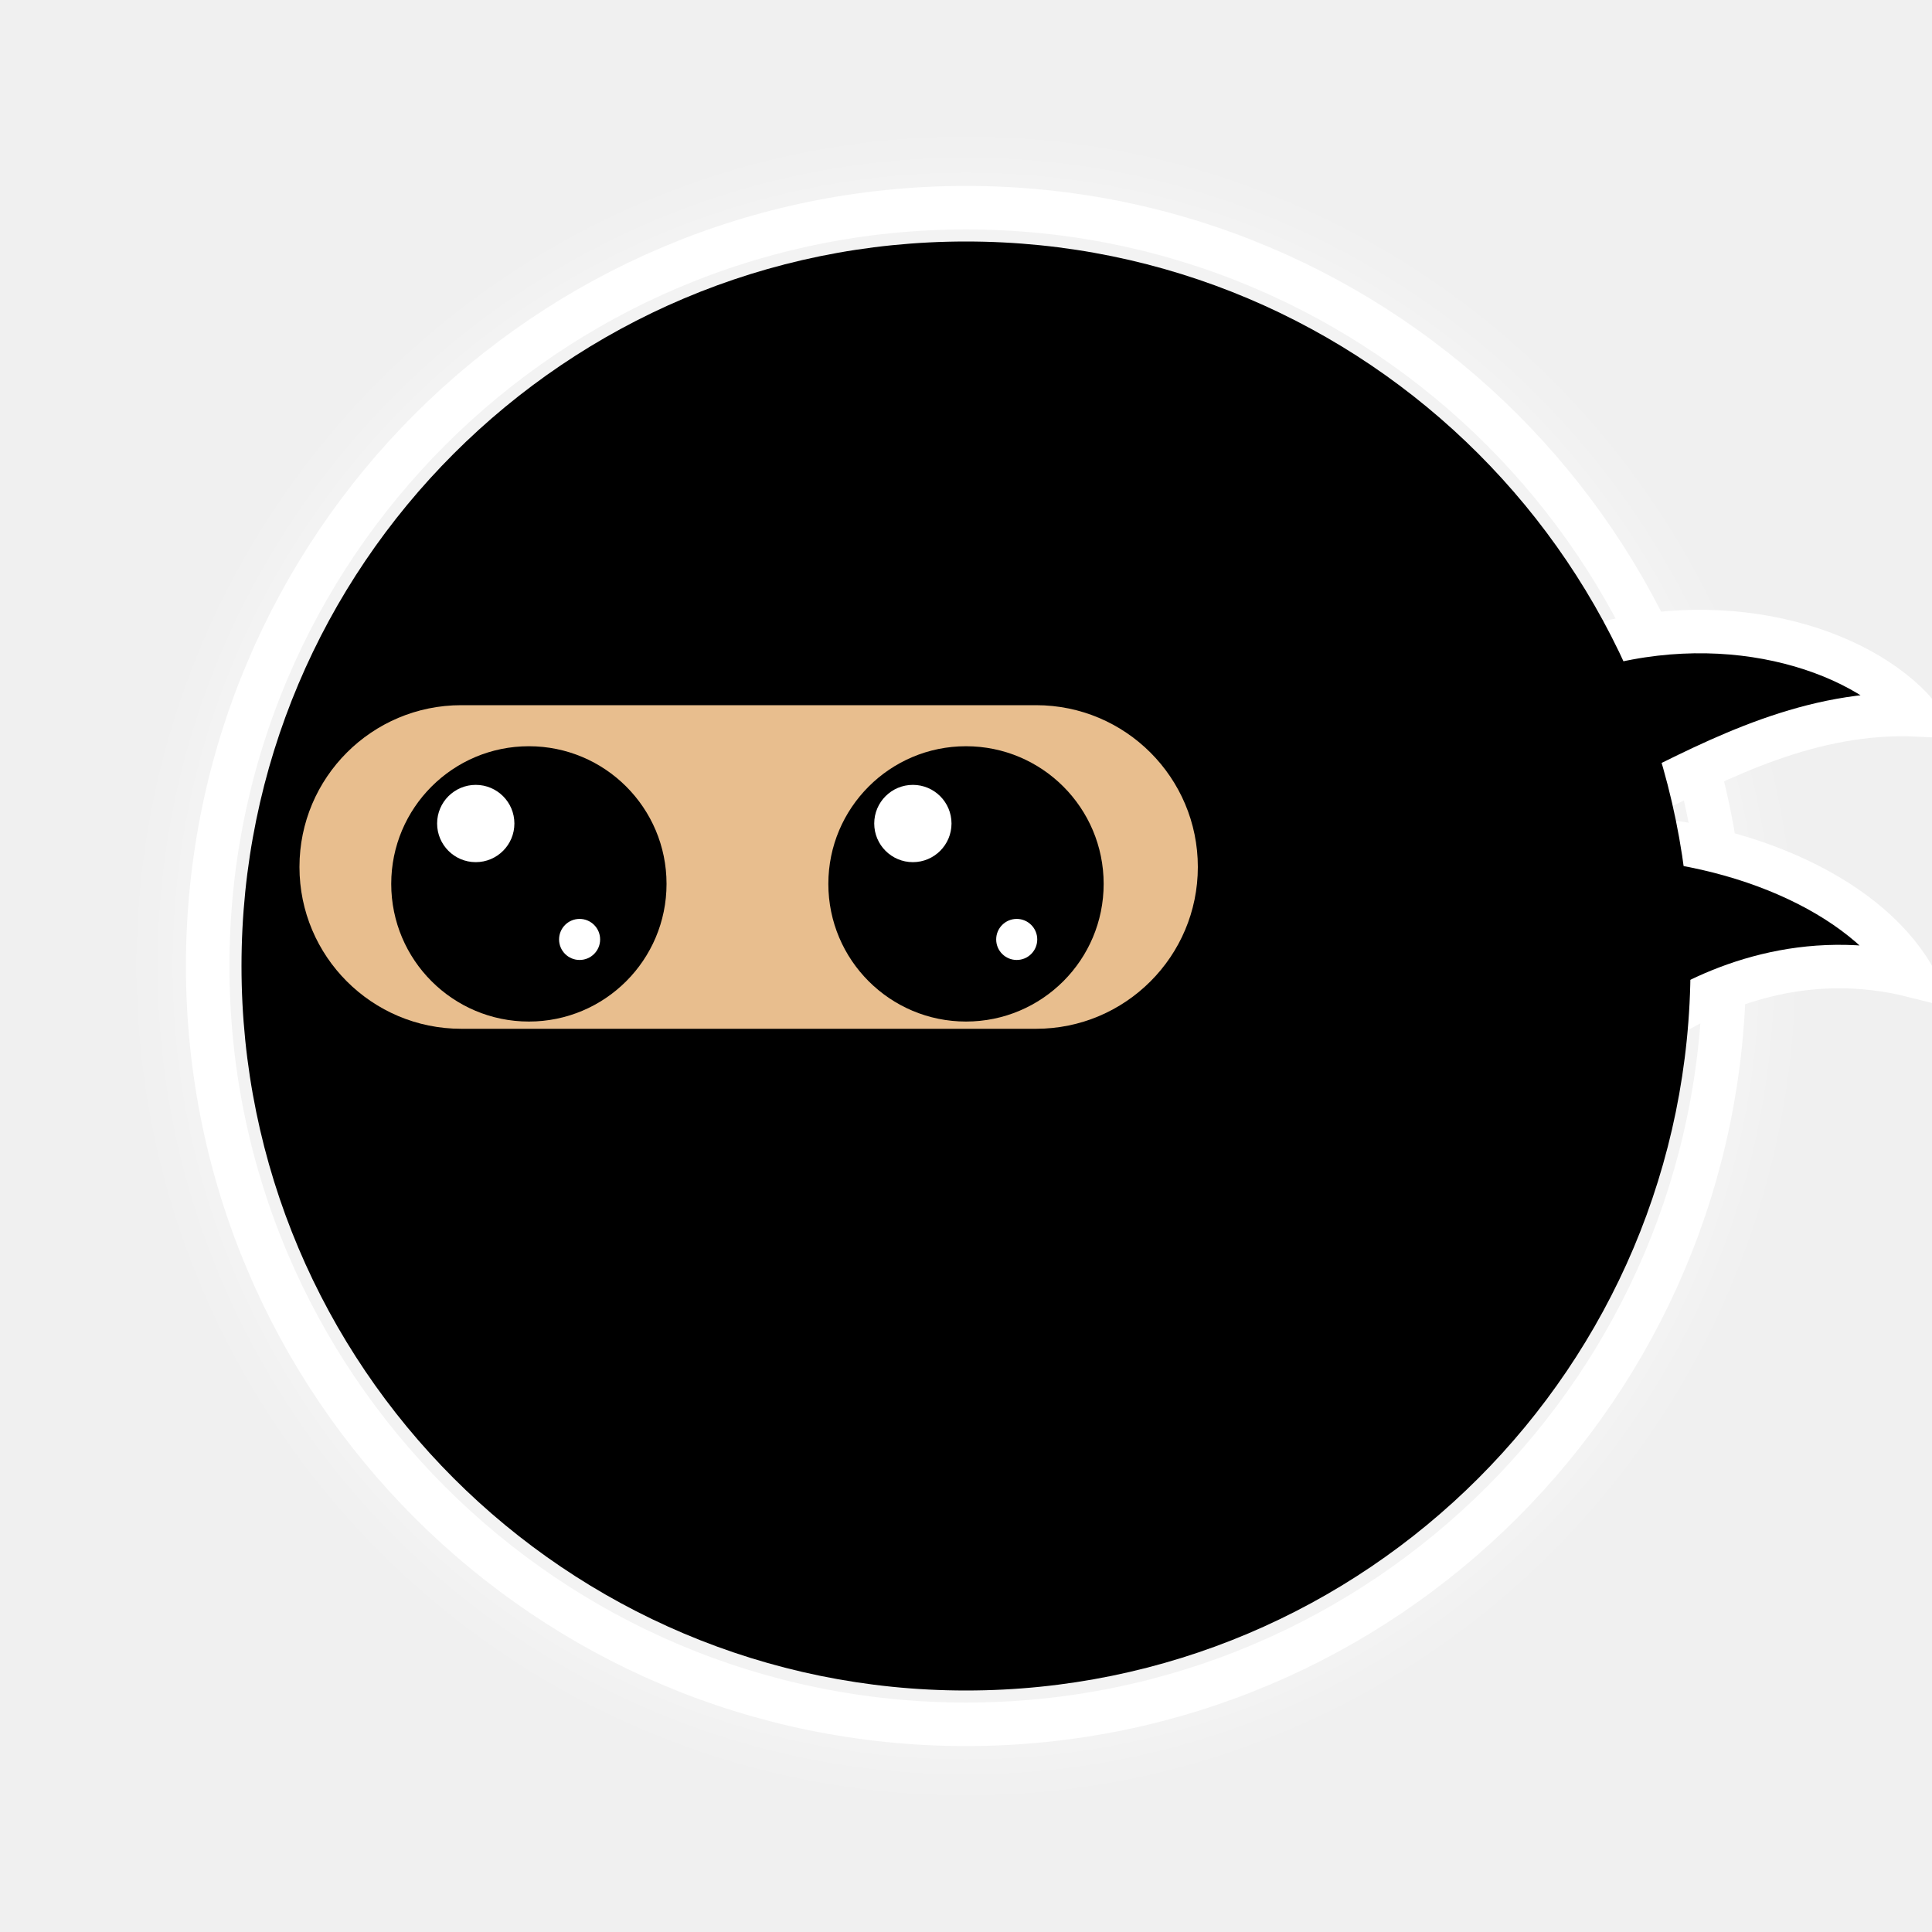
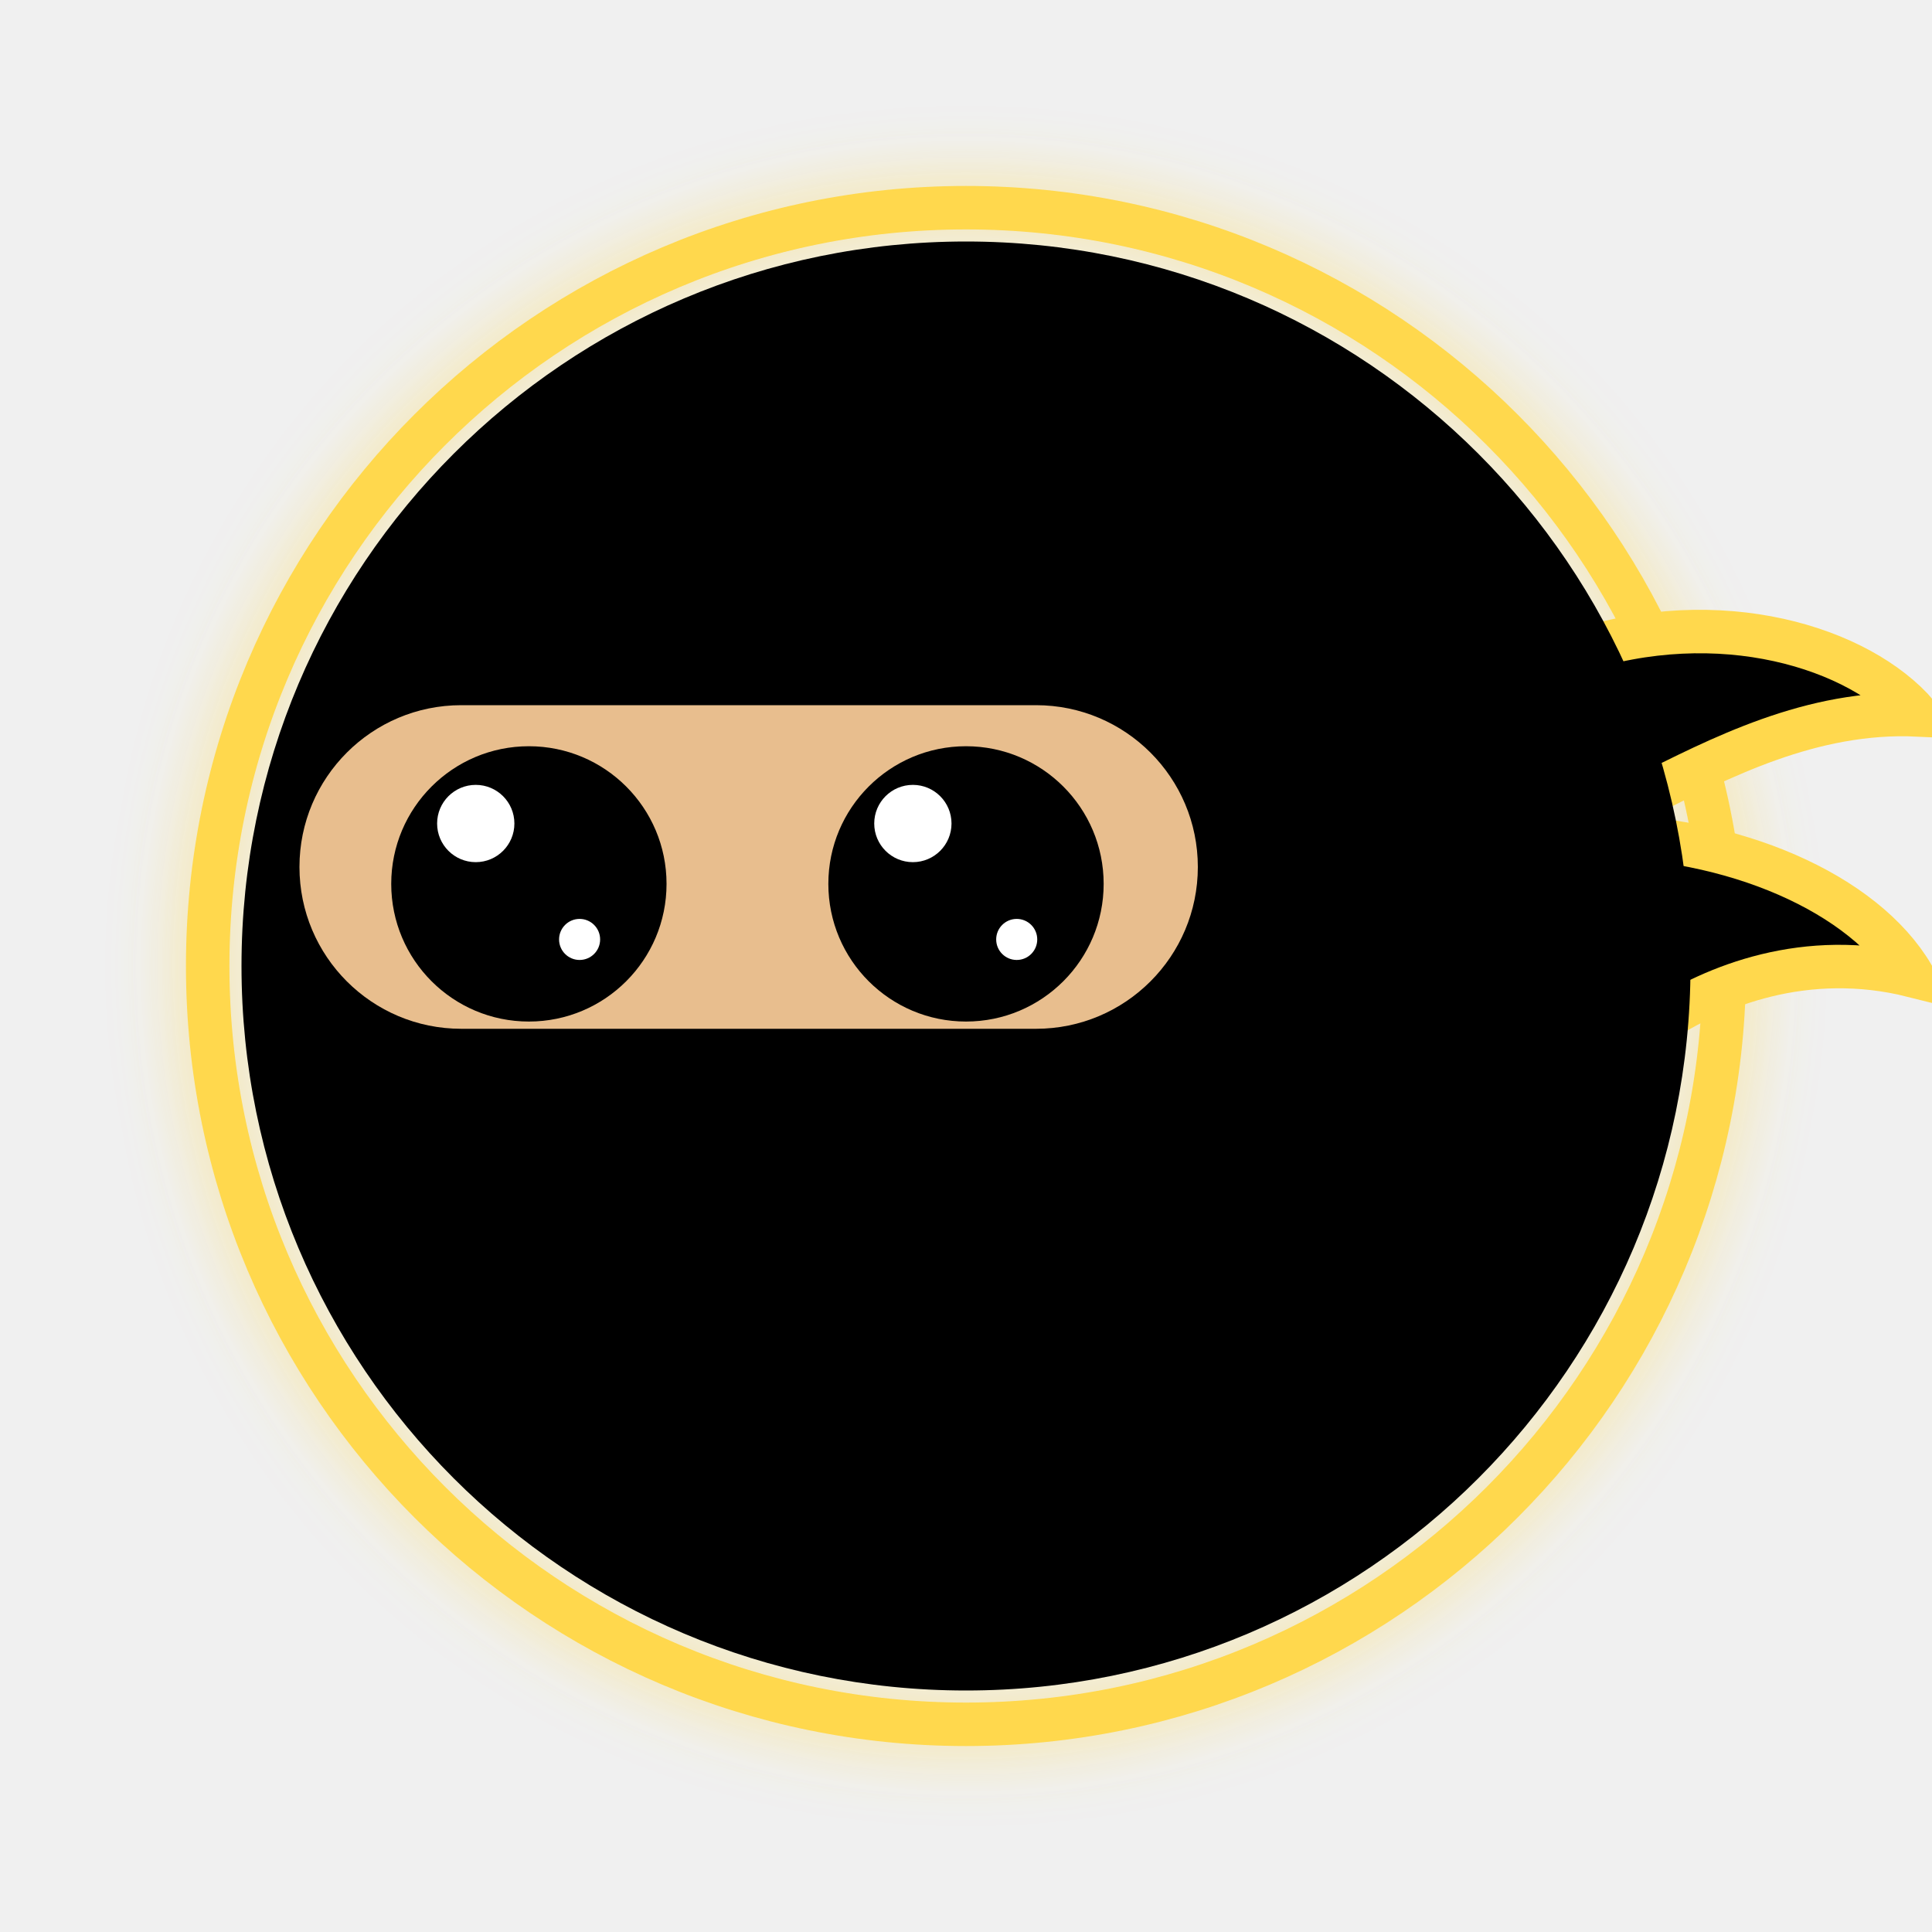
<svg xmlns="http://www.w3.org/2000/svg" viewBox="0 0 800 800" role="img" aria-label="LocalNinja logo">
  <style>
    .eye {
      transform-box: fill-box;
      transform-origin: center;
      animation: blink 4.6s ease-in-out infinite;
    }
    .eyes {
      animation: glance 9s ease-in-out infinite;
    }
    @keyframes blink {
      0%, 88%, 96%, 100% { transform: scaleY(1); }
      92%                { transform: scaleY(0.08); }
    }
    @keyframes glance {
      0%, 30%, 72%, 100% { transform: translateX(0); }
      36%, 48%           { transform: translateX(-14px); }
      54%, 66%           { transform: translateX(14px); }
    }
    @media (prefers-reduced-motion: reduce) {
      .eye, .eyes { animation: none; }
    }
  </style>
  <g>
-     <circle cx="400" cy="400" r="314" fill="none" stroke="#FFFFFF" stroke-width="18" style="filter: drop-shadow(0 0 14px rgba(255, 255, 255, 0.55))" />
+     <circle cx="400" cy="400" r="314" fill="none" stroke="#FFD84D" stroke-width="18" style="filter: drop-shadow(0 0 14px rgba(255, 216, 77, 0.55))" />
    <g transform="translate(12 -20)">
      <g>
-         <path d="M640 290 C700 270 758 288 782 316 C738 314 700 334 668 350 C656 328 648 308 640 290 Z" fill="#000" stroke="#FFFFFF" stroke-width="18" />
-         <path d="M646 366 C706 366 760 390 780 424 C736 413 698 428 674 444 C662 418 652 390 646 366 Z" fill="#000" stroke="#FFFFFF" stroke-width="18" />
+         <path d="M640 290 C700 270 758 288 782 316 C738 314 700 334 668 350 C656 328 648 308 640 290 Z" fill="#000" stroke="#FFD84D" stroke-width="18" />
+         <path d="M646 366 C706 366 760 390 780 424 C736 413 698 428 674 444 C662 418 652 390 646 366 Z" fill="#000" stroke="#FFD84D" stroke-width="18" />
      </g>
      <circle cx="388" cy="420" r="300" fill="#000" />
      <rect x="112" y="312" width="372" height="134" rx="67" fill="#E8BE8E" />
      <g class="eyes">
        <g class="eye">
          <circle cx="207" cy="386" r="57" fill="#000" />
          <circle cx="185" cy="361" r="16" fill="#fff" />
          <circle cx="228" cy="409" r="8.5" fill="#fff" />
        </g>
        <g class="eye">
          <circle cx="388" cy="386" r="57" fill="#000" />
          <circle cx="366" cy="361" r="16" fill="#fff" />
          <circle cx="409" cy="409" r="8.5" fill="#fff" />
        </g>
      </g>
    </g>
  </g>
</svg>
